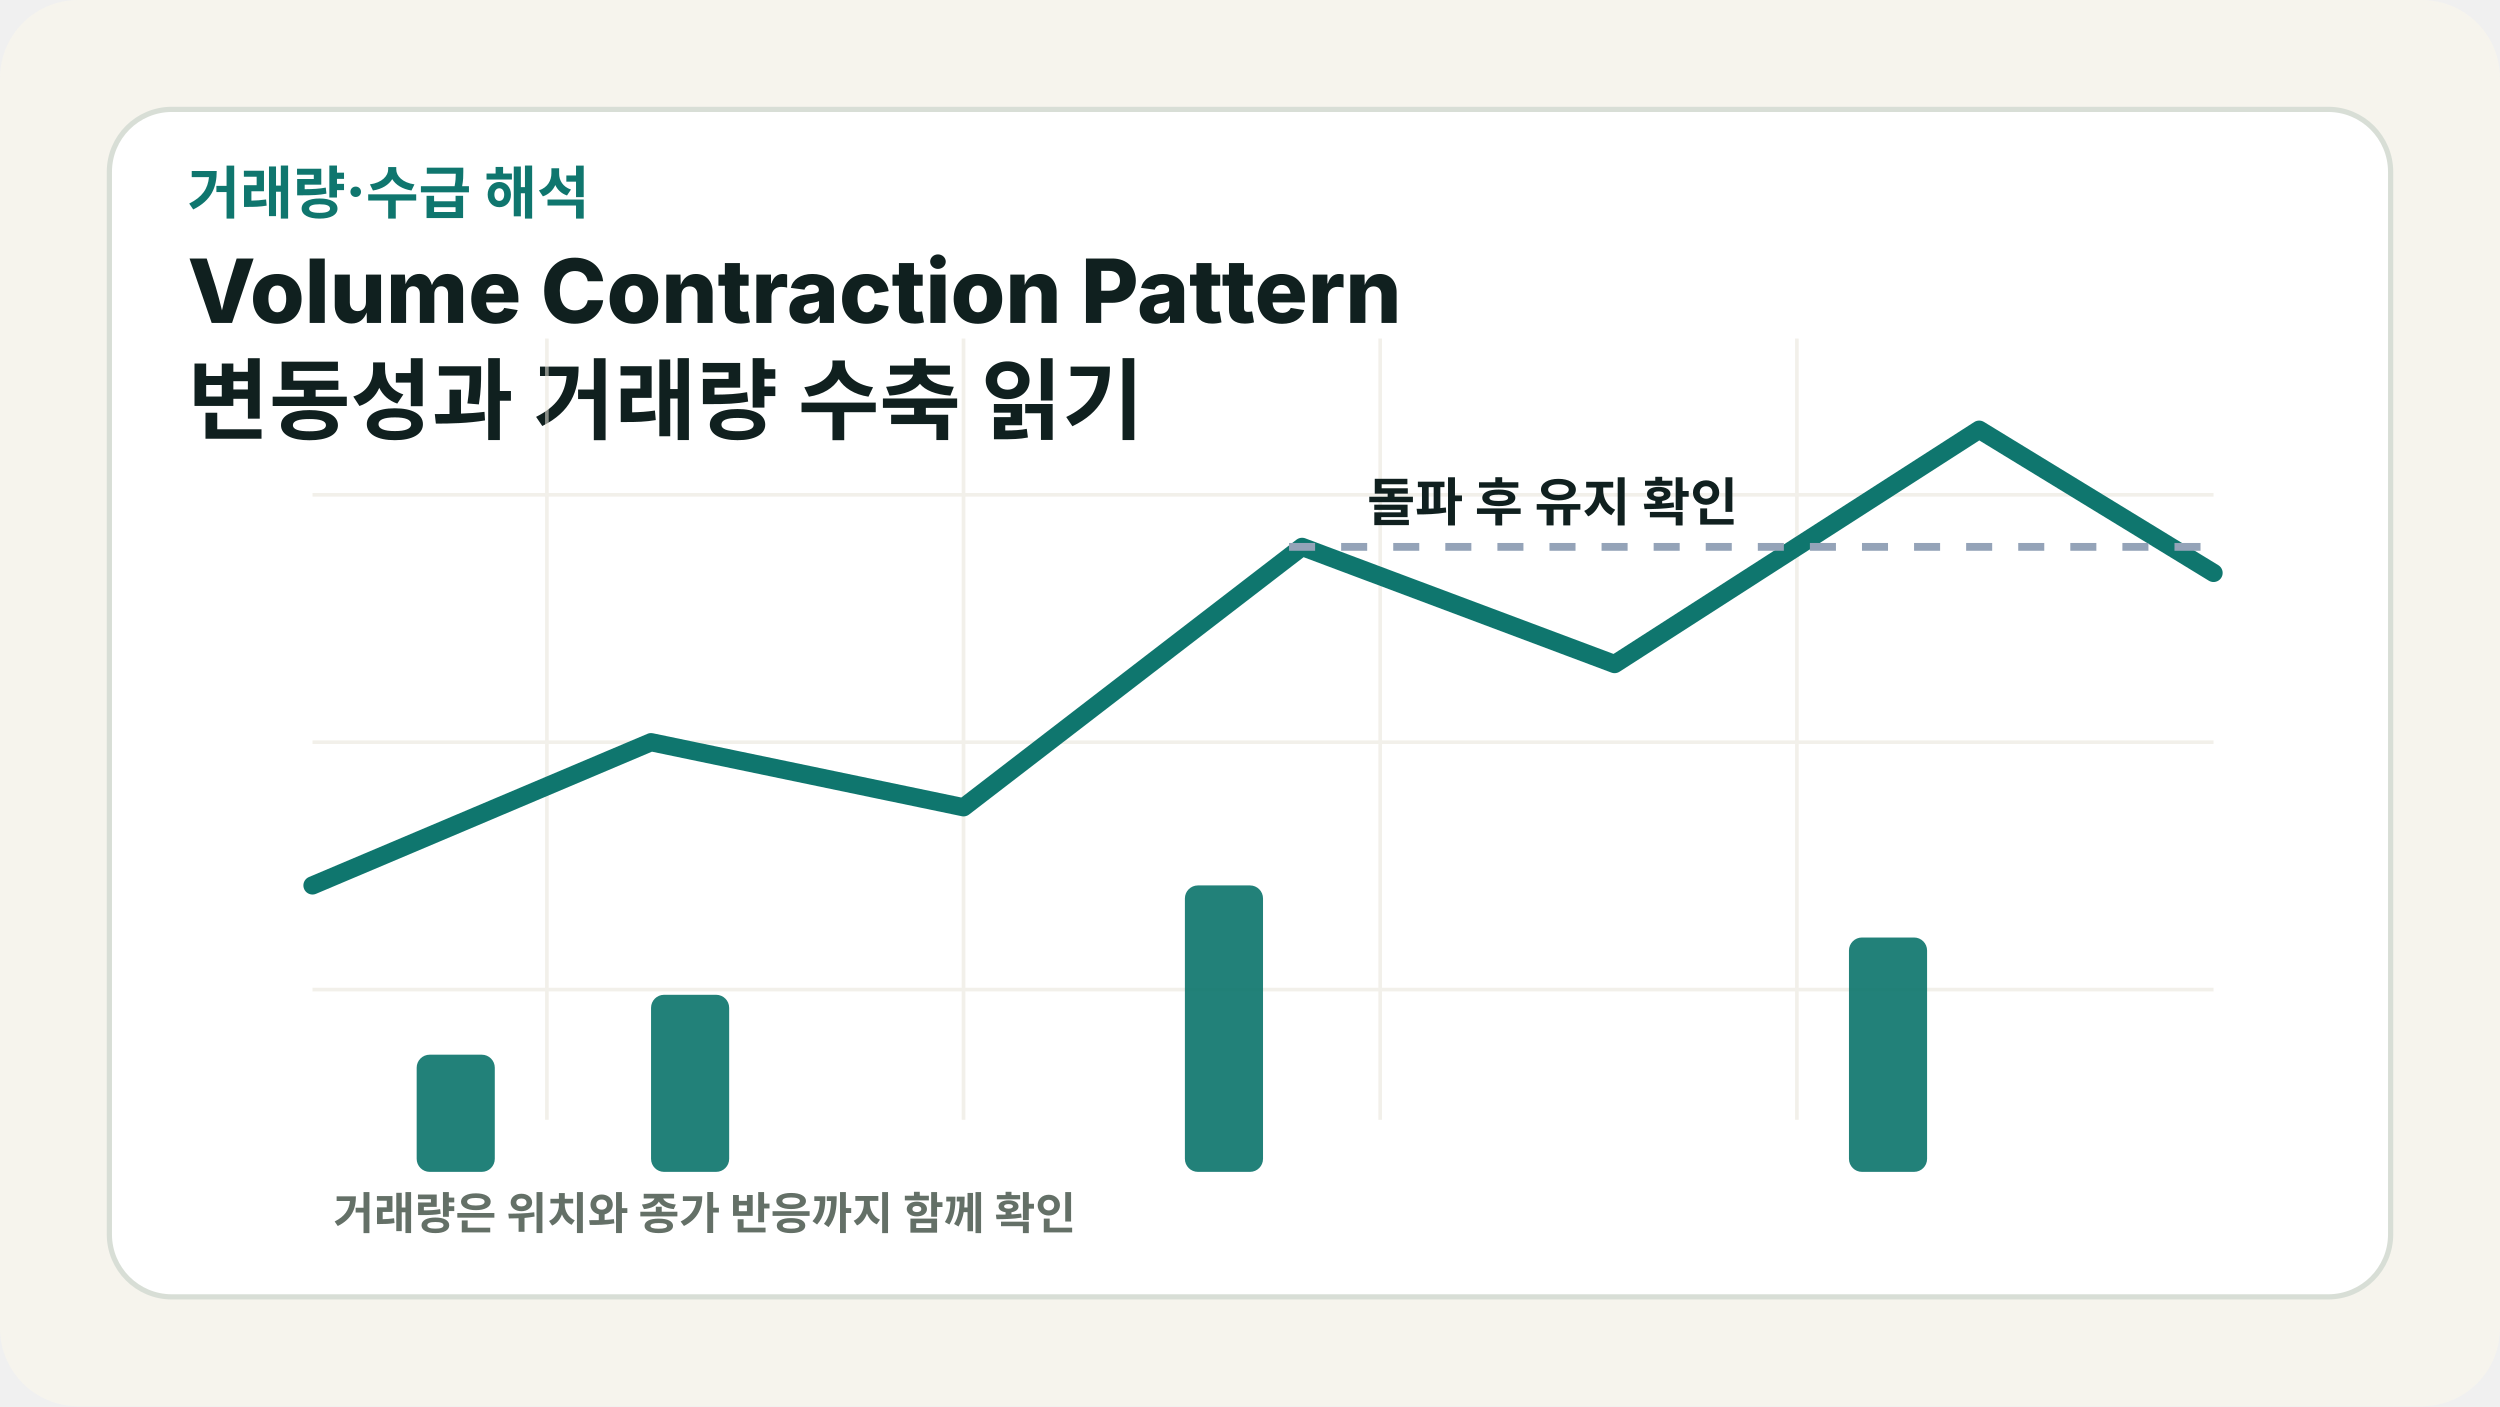
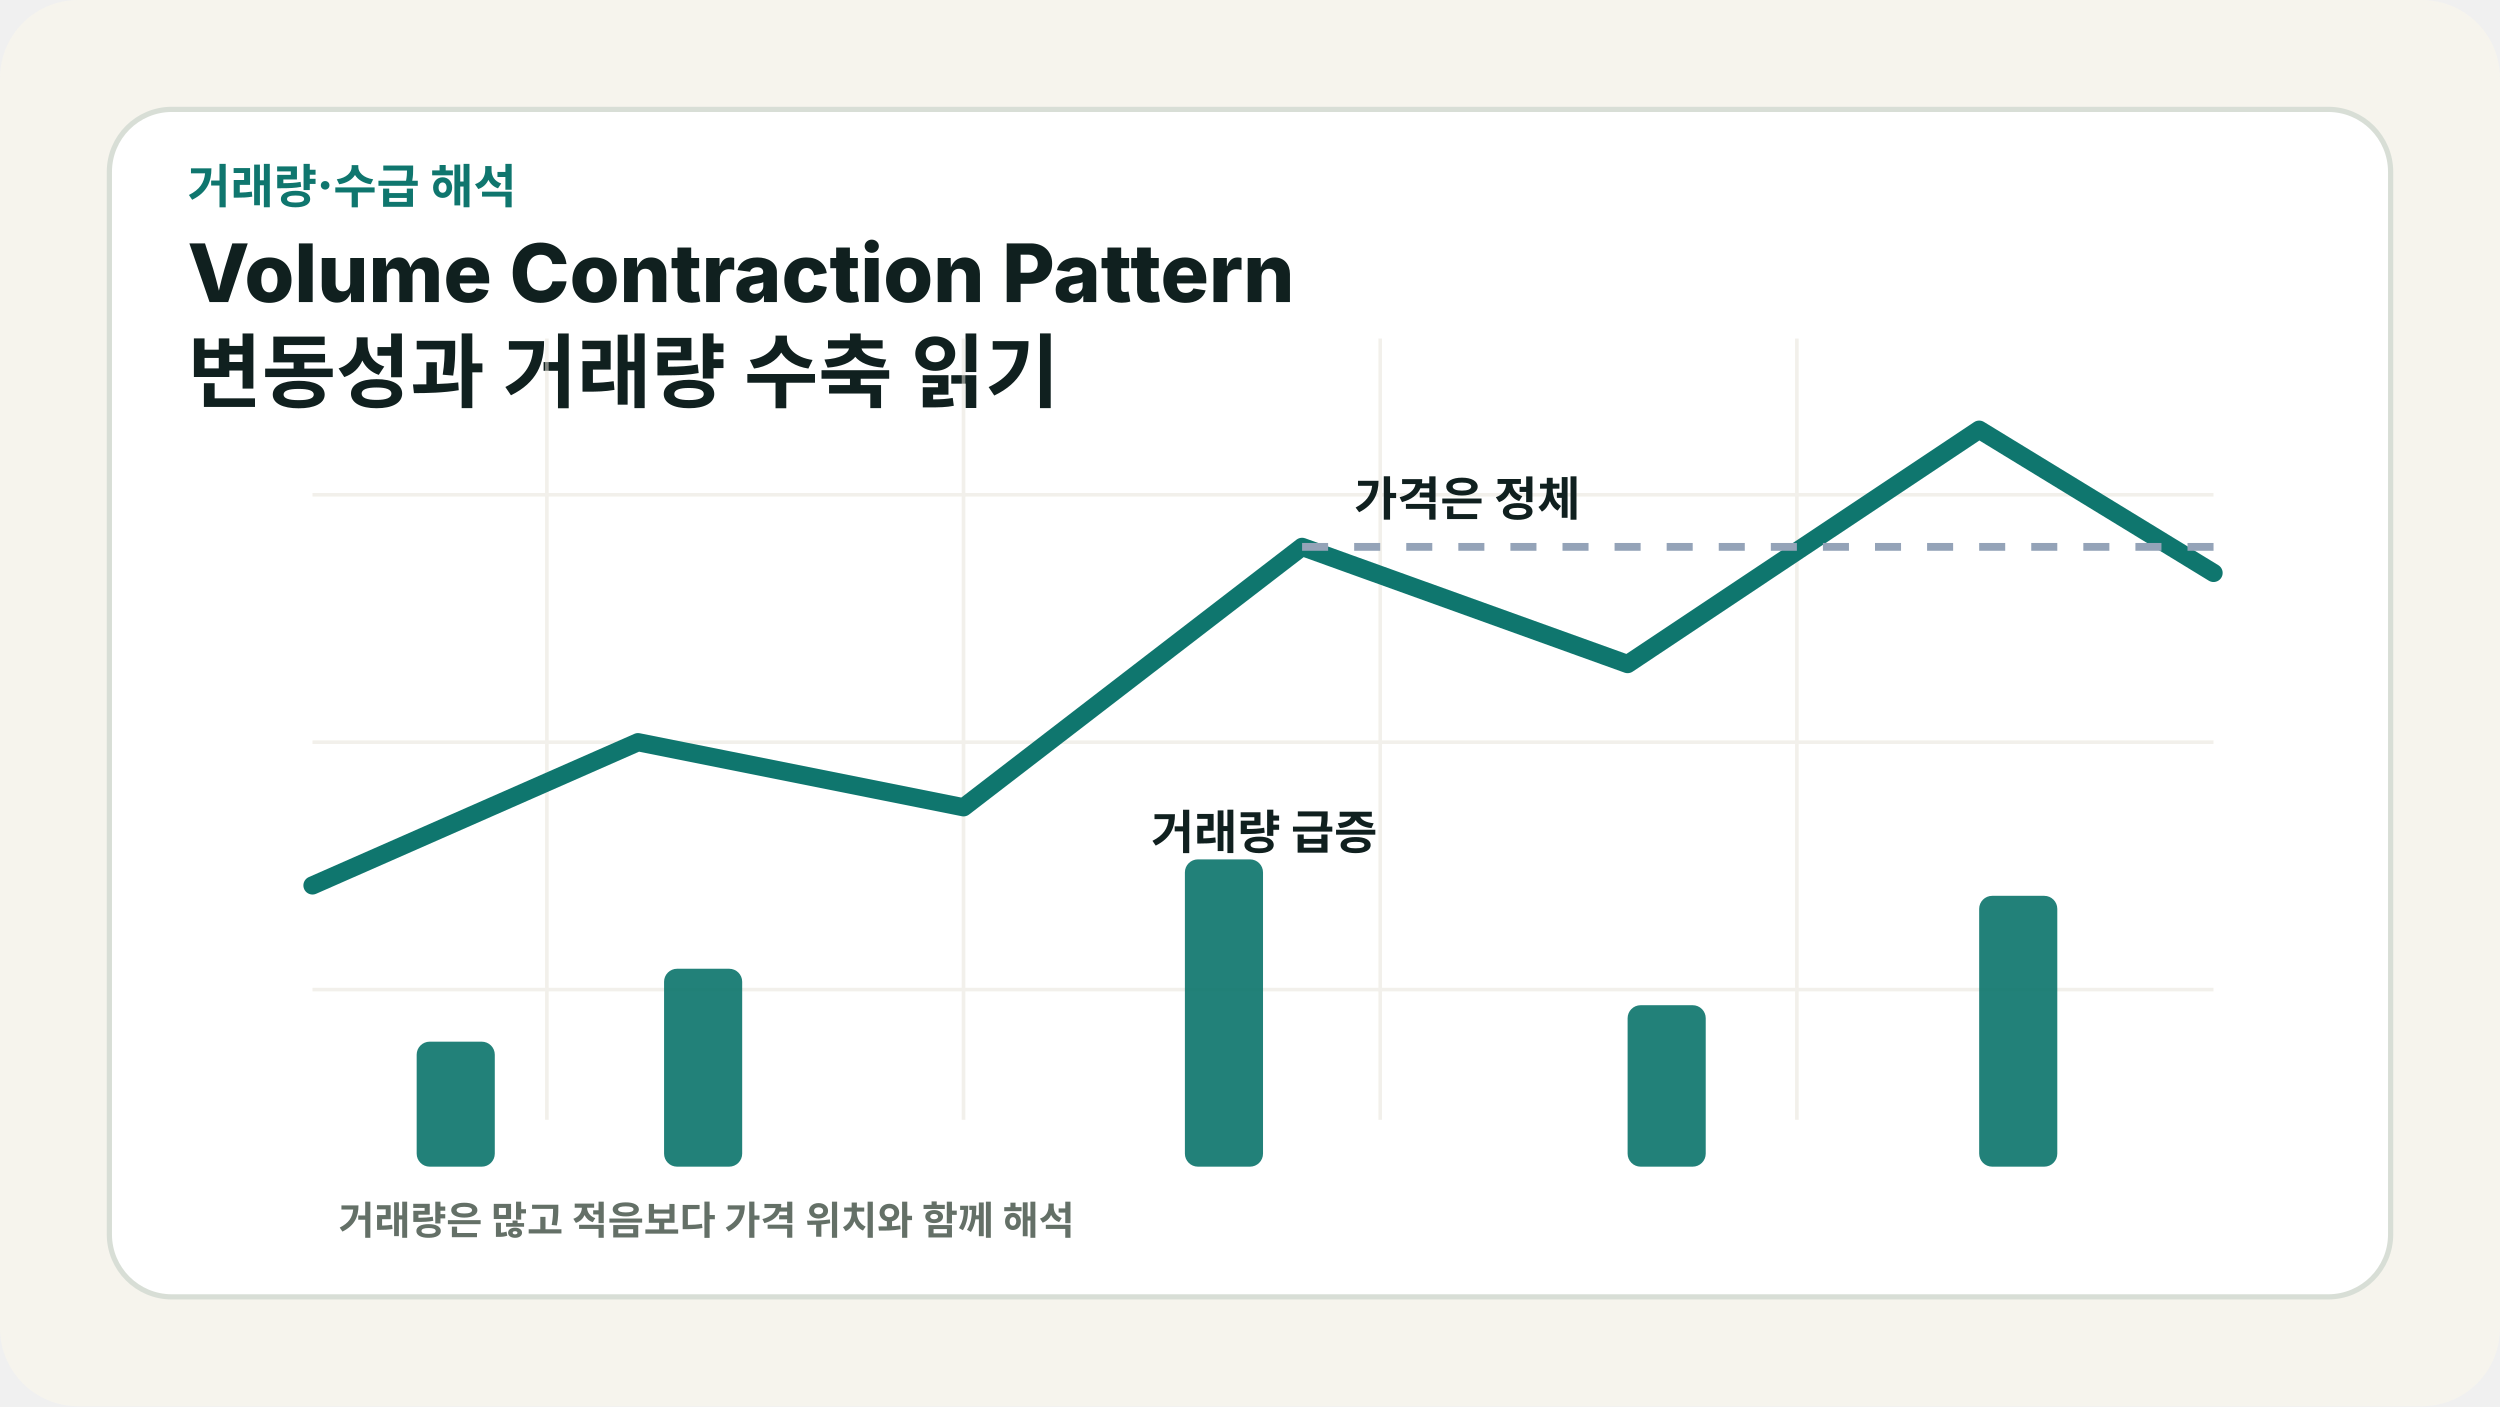
<svg xmlns="http://www.w3.org/2000/svg" width="960" height="540" viewBox="0 0 960 540" role="img" aria-labelledby="title desc">
  <style>
- .bg{fill:#f6f4ed}.panel{fill:#fff;stroke:#d8ded6;stroke-width:2}.title{font:800 34px system-ui,-apple-system,BlinkMacSystemFont,"Segoe UI",sans-serif;fill:#10201f}.sub{font:800 22px system-ui,-apple-system,BlinkMacSystemFont,"Segoe UI",sans-serif;fill:#0f766e}.label{font:800 20px system-ui,-apple-system,BlinkMacSystemFont,"Segoe UI",sans-serif;fill:#10201f}.note{font:700 17px system-ui,-apple-system,BlinkMacSystemFont,"Segoe UI",sans-serif;fill:#647067}.line{fill:none;stroke:#0f766e;stroke-width:7;stroke-linecap:round;stroke-linejoin:round}.down{fill:none;stroke:#b45309;stroke-width:7;stroke-linecap:round;stroke-linejoin:round}.thin{fill:none;stroke:#94a3b8;stroke-width:4;stroke-linecap:round}.dash{stroke:#94a3b8;stroke-width:3;stroke-dasharray:10 10}.zone{fill:#e8f4ef;stroke:#0f766e;stroke-width:2;opacity:.9}.risk{fill:#fff3df;stroke:#b45309;stroke-width:2}.bar{fill:#0f766e;opacity:.92}.warn{fill:#b45309;opacity:.92}
+ .bg{fill:#f6f4ed}.panel{fill:#fff;stroke:#d8ded6;stroke-width:2}.title{font:800 31px system-ui,-apple-system,BlinkMacSystemFont,"Segoe UI",sans-serif;fill:#10201f}.sub{font:800 18px system-ui,-apple-system,BlinkMacSystemFont,"Segoe UI",sans-serif;fill:#0f766e}.label{font:800 18px system-ui,-apple-system,BlinkMacSystemFont,"Segoe UI",sans-serif;fill:#10201f}.note{font:700 15px system-ui,-apple-system,BlinkMacSystemFont,"Segoe UI",sans-serif;fill:#647067}.line{fill:none;stroke:#0f766e;stroke-width:7;stroke-linecap:round;stroke-linejoin:round}.down{fill:none;stroke:#b45309;stroke-width:7;stroke-linecap:round;stroke-linejoin:round}.thin{fill:none;stroke:#94a3b8;stroke-width:4;stroke-linecap:round}.dash{stroke:#94a3b8;stroke-width:3;stroke-dasharray:10 10}.zone{fill:#e8f4ef;stroke:#0f766e;stroke-width:2;opacity:.92}.risk{fill:#fff3df;stroke:#b45309;stroke-width:2}.bar{fill:#0f766e;opacity:.92}.warn{fill:#b45309;opacity:.92}
</style>
  <rect class="bg" width="960" height="540" rx="30" />
  <rect class="panel" x="42" y="42" width="876" height="456" rx="24" />
-   <text x="72" y="82" class="sub">거래량·수급 해석</text>
-   <text x="72" y="124" class="title">Volume Contraction Pattern</text>
-   <text x="72" y="166" class="title">변동성과 거래량 수축 읽기</text>
-   <g opacity=".55">
+   <text x="72" y="78" class="sub">거래량·수급 해석</text>
+   <text x="72" y="116" class="title">Volume Contraction Pattern</text>
+   <text x="72" y="154" class="title">변동성과 거래량 수축 읽기</text>
+   <g opacity=".52">
    <path d="M120 190H850M120 285H850M120 380H850M210 130V430M370 130V430M530 130V430M690 130V430" stroke="#e7e3d8" stroke-width="1.4" />
  </g>
-   <path class="line" d="M120 340L250 285L370 310L500 210L620 255L760 165L850 220" />
+   <path class="line" d="M120 340L245 285L370 310L500 210L625 255L760 165L850 220" />
  <g>
-     <rect class="bar" x="160" y="405" width="30" height="45" rx="5" />
-     <rect class="bar" x="250" y="382" width="30" height="68" rx="5" />
-     <rect class="bar" x="455" y="340" width="30" height="110" rx="5" />
-     <rect class="bar" x="710" y="360" width="30" height="90" rx="5" />
+     <rect class="bar" x="160" y="400" width="30" height="48" rx="5" />
+     <rect class="bar" x="255" y="372" width="30" height="76" rx="5" />
+     <rect class="bar" x="455" y="330" width="30" height="118" rx="5" />
+     <rect class="bar" x="625" y="386" width="30" height="62" rx="5" />
+     <rect class="bar" x="760" y="344" width="30" height="104" rx="5" />
  </g>
-   <path class="dash" d="M495 210H850" />
-   <text class="label" x="525" y="200">돌파 후 유지 확인</text>
-   <text class="note" x="128" y="472">거래량은 위치와 종가 반응까지 함께 확인</text>
+   <path class="dash" d="M500 210H850" />
+   <text class="label" x="520" y="198">가격은 정체</text>
+   <text class="label" x="442" y="326">거래량 급증</text>
+   <text class="note" x="130" y="474">거래량은 많고 적음보다 가격 위치와 함께 해석</text>
</svg>
